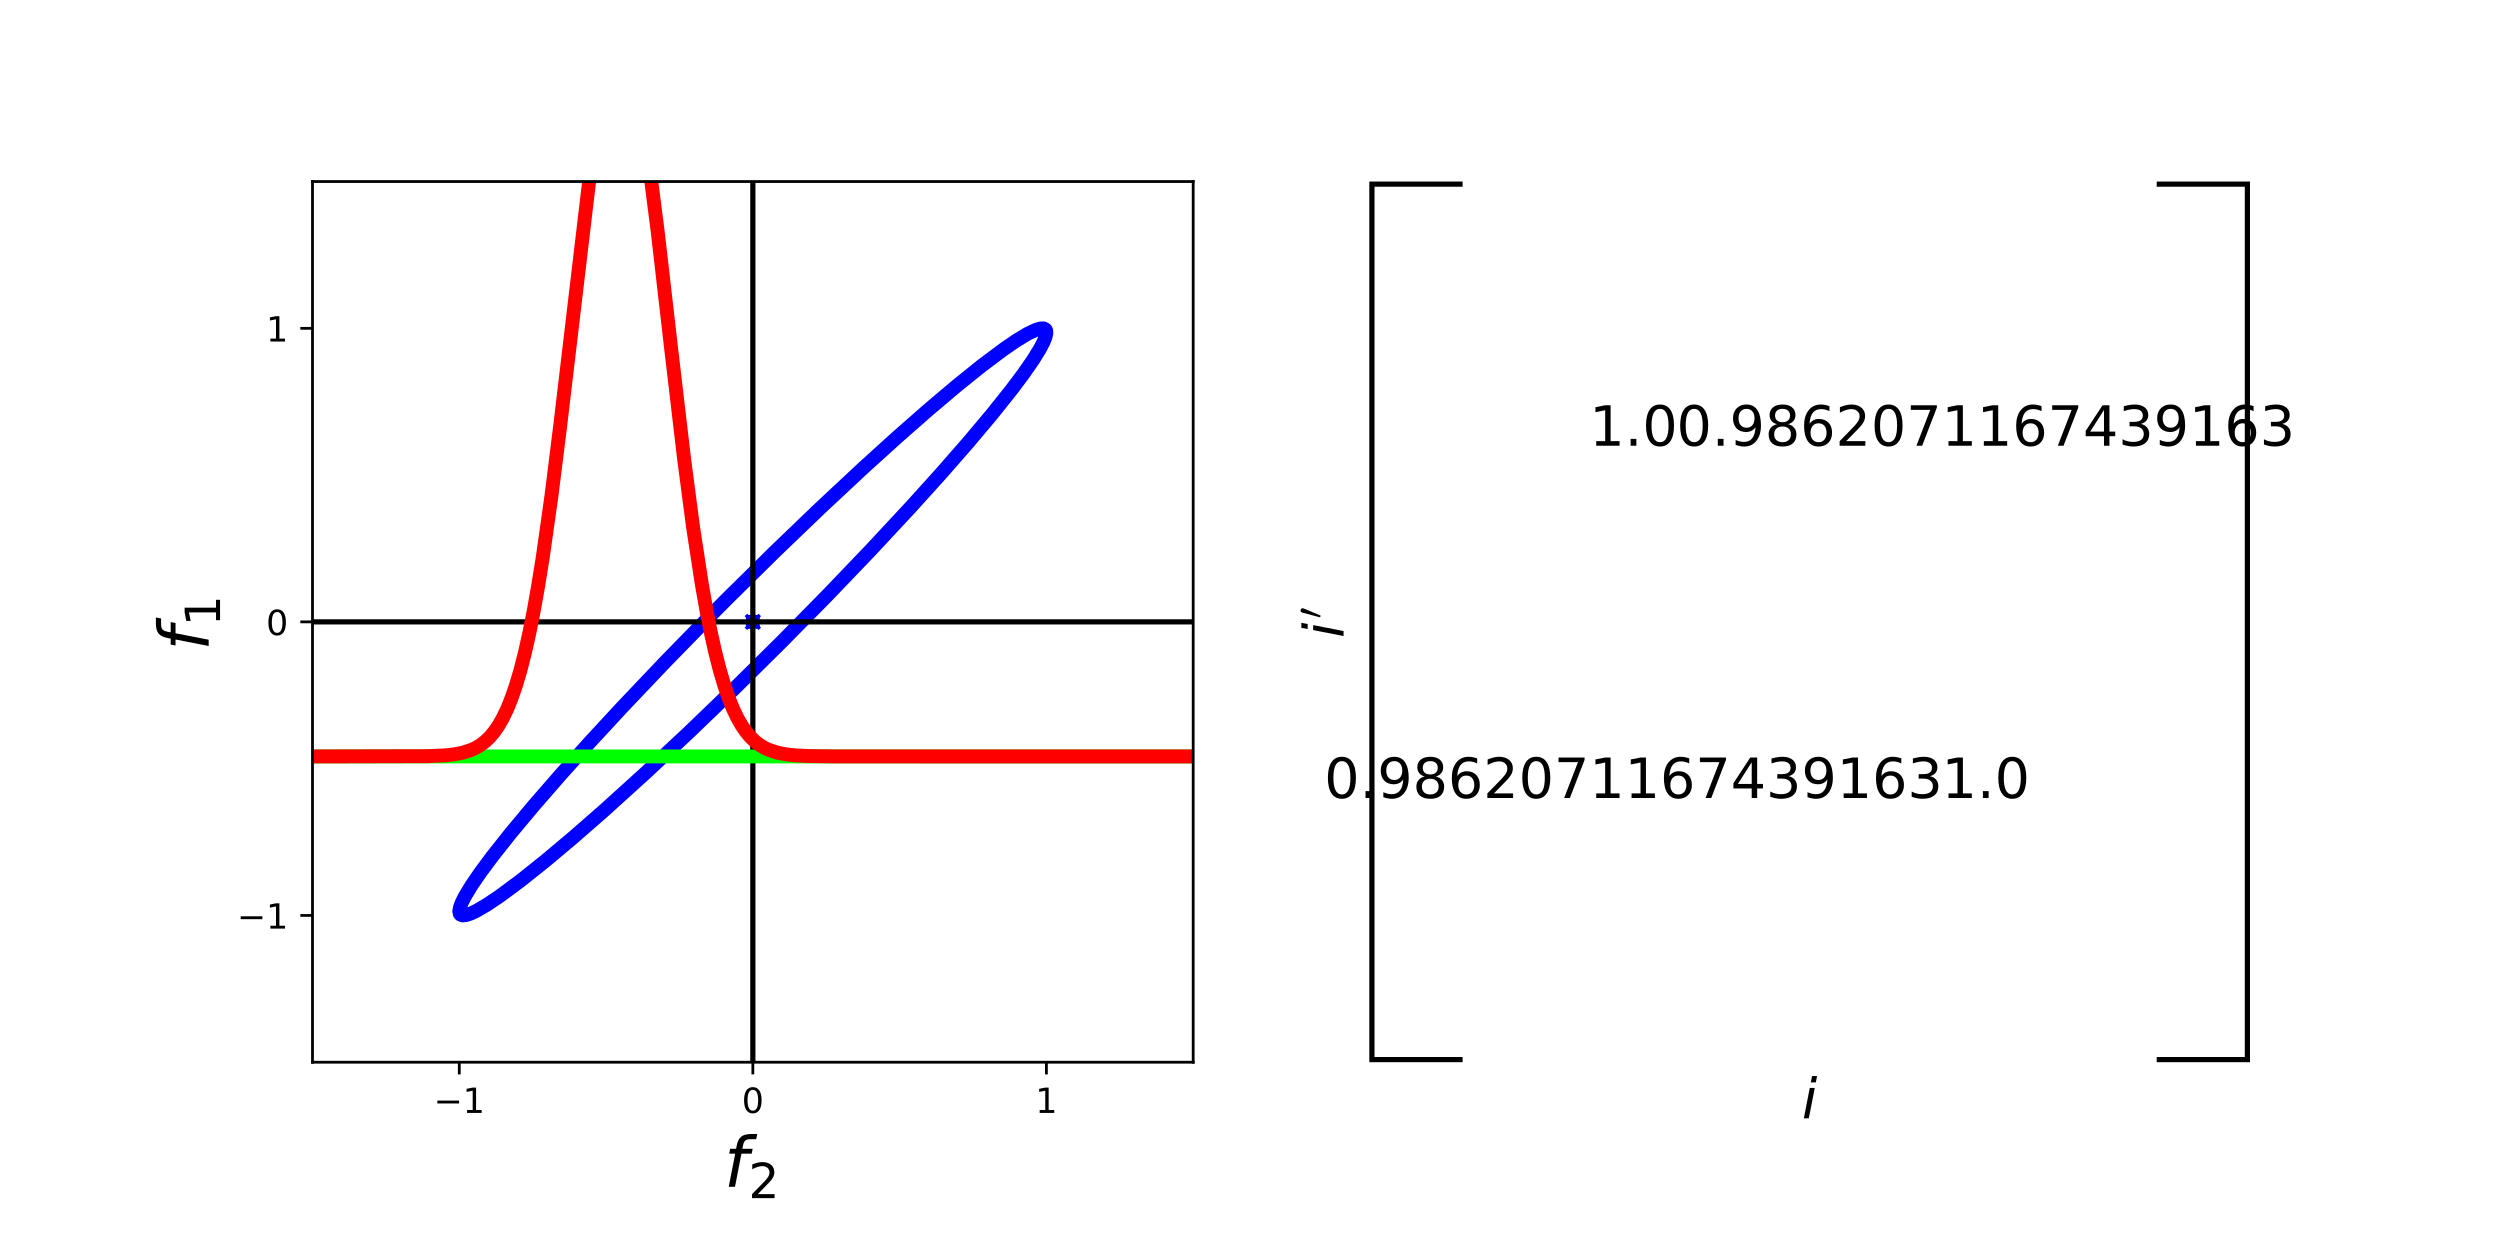
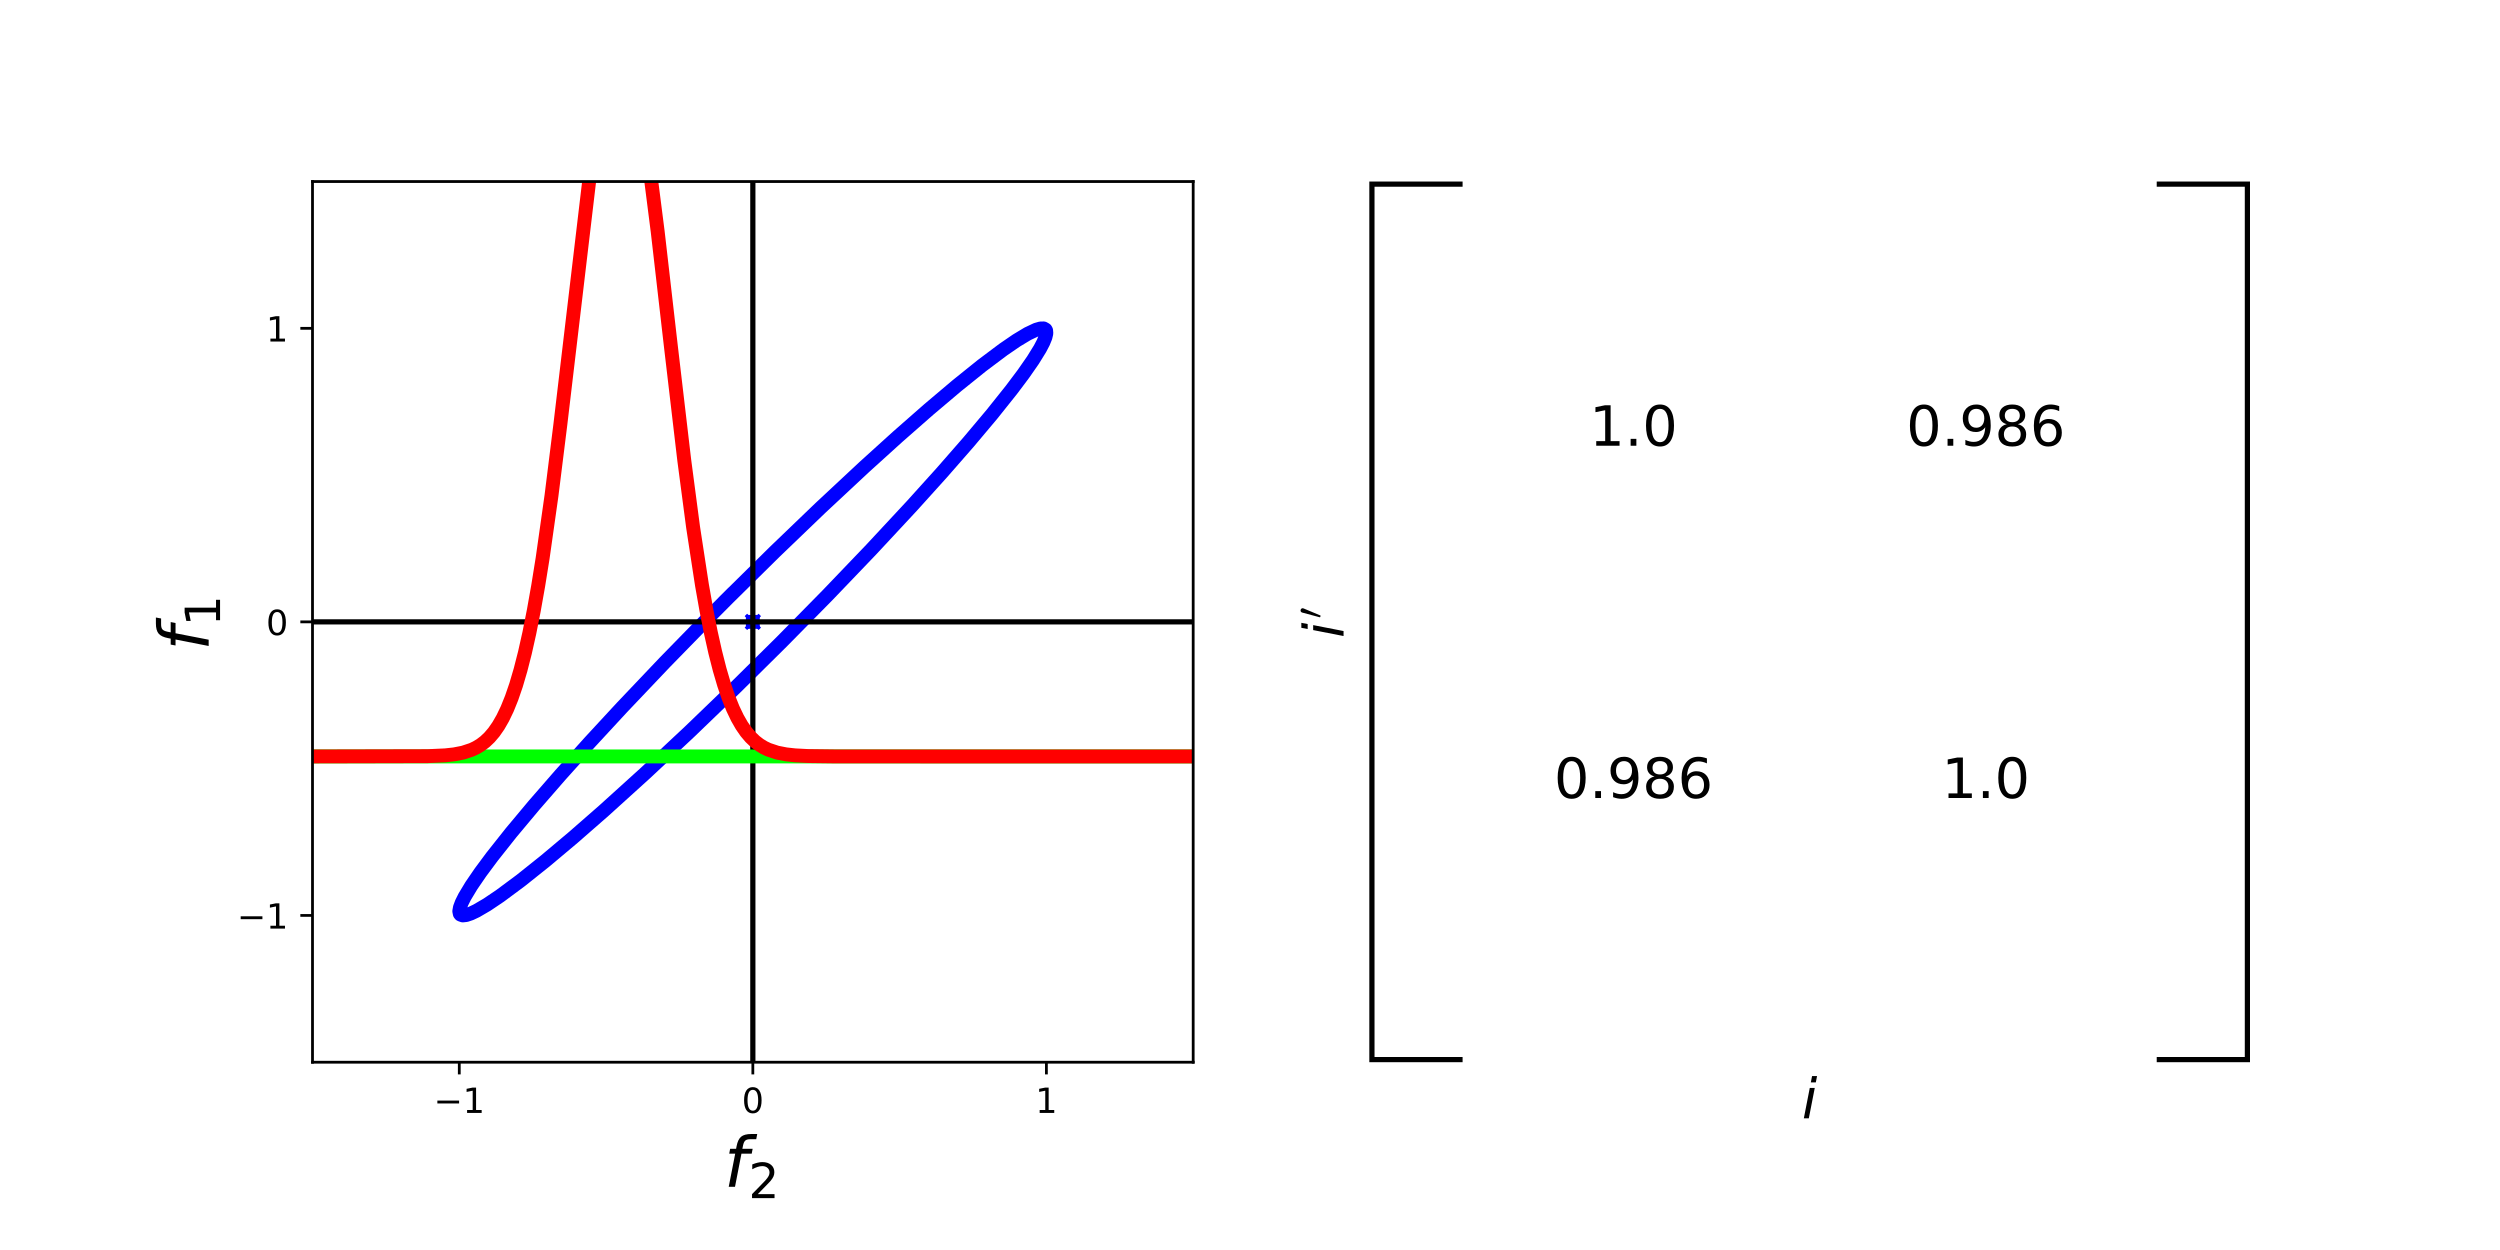
<svg xmlns="http://www.w3.org/2000/svg" xmlns:xlink="http://www.w3.org/1999/xlink" height="360pt" version="1.1" viewBox="0 0 720 360" width="720pt">
  <defs>
    <style type="text/css">
*{stroke-linecap:butt;stroke-linejoin:round;}
  </style>
  </defs>
  <g id="figure_1">
    <g id="patch_1">
      <path d="M 0 360  L 720 360  L 720 0  L 0 0  z " style="fill:none;" />
    </g>
    <g id="axes_1">
      <g id="patch_2">
        <path d="M 90 305.918  L 343.636 305.918  L 343.636 52.282  L 90 52.282  z " style="fill:none;" />
      </g>
      <g id="matplotlib.axis_1">
        <g id="xtick_1">
          <g id="line2d_1">
            <defs>
-               <path d="M 0 0  L 0 3.5  " id="m031c9f9ae8" style="stroke:#000000;stroke-width:0.8;" />
-             </defs>
-             <g>
-               <use style="stroke:#000000;stroke-width:0.8;" x="132.273" xlink:href="#m031c9f9ae8" y="305.918" />
+               <path d="M 0 0  L 0 3.5  " id="m296e9f0d2e" style="stroke:#000000;stroke-width:0.8;" />
+             </defs>
+             <g>
+               <use style="stroke:#000000;stroke-width:0.8;" x="132.273" xlink:href="#m296e9f0d2e" y="305.918" />
            </g>
          </g>
          <g id="text_1">
            <defs>
              <path d="M 10.594 35.5  L 73.188 35.5  L 73.188 27.203  L 10.594 27.203  z " id="DejaVuSans-2212" />
              <path d="M 12.406 8.297  L 28.516 8.297  L 28.516 63.922  L 10.984 60.406  L 10.984 69.391  L 28.422 72.906  L 38.281 72.906  L 38.281 8.297  L 54.391 8.297  L 54.391 0  L 12.406 0  z " id="DejaVuSans-31" />
            </defs>
            <g transform="translate(124.9016 320.5166)scale(0.1 -0.1)">
              <use xlink:href="#DejaVuSans-2212" />
              <use x="83.789" xlink:href="#DejaVuSans-31" />
            </g>
          </g>
        </g>
        <g id="xtick_2">
          <g id="line2d_2">
            <g>
-               <use style="stroke:#000000;stroke-width:0.8;" x="216.818" xlink:href="#m031c9f9ae8" y="305.918" />
+               <use style="stroke:#000000;stroke-width:0.8;" x="216.818" xlink:href="#m296e9f0d2e" y="305.918" />
            </g>
          </g>
          <g id="text_2">
            <defs>
              <path d="M 31.781 66.406  Q 24.172 66.406 20.328 58.906  Q 16.5 51.422 16.5 36.375  Q 16.5 21.391 20.328 13.891  Q 24.172 6.391 31.781 6.391  Q 39.453 6.391 43.281 13.891  Q 47.125 21.391 47.125 36.375  Q 47.125 51.422 43.281 58.906  Q 39.453 66.406 31.781 66.406  z M 31.781 74.219  Q 44.047 74.219 50.516 64.516  Q 56.984 54.828 56.984 36.375  Q 56.984 17.969 50.516 8.266  Q 44.047 -1.422 31.781 -1.422  Q 19.531 -1.422 13.062 8.266  Q 6.594 17.969 6.594 36.375  Q 6.594 54.828 13.062 64.516  Q 19.531 74.219 31.781 74.219  z " id="DejaVuSans-30" />
            </defs>
            <g transform="translate(213.6369 320.5166)scale(0.1 -0.1)">
              <use xlink:href="#DejaVuSans-30" />
            </g>
          </g>
        </g>
        <g id="xtick_3">
          <g id="line2d_3">
            <g>
-               <use style="stroke:#000000;stroke-width:0.8;" x="301.364" xlink:href="#m031c9f9ae8" y="305.918" />
+               <use style="stroke:#000000;stroke-width:0.8;" x="301.364" xlink:href="#m296e9f0d2e" y="305.918" />
            </g>
          </g>
          <g id="text_3">
            <g transform="translate(298.1824 320.5166)scale(0.1 -0.1)">
              <use xlink:href="#DejaVuSans-31" />
            </g>
          </g>
        </g>
        <g id="text_4">
          <defs>
            <path d="M 47.797 75.984  L 46.391 68.5  L 37.797 68.5  Q 32.906 68.5 30.688 66.578  Q 28.469 64.656 27.391 59.516  L 26.422 54.688  L 41.219 54.688  L 39.891 47.703  L 25.094 47.703  L 15.828 0  L 6.781 0  L 16.109 47.703  L 7.516 47.703  L 8.797 54.688  L 17.391 54.688  L 18.109 58.5  Q 19.969 68.172 24.625 72.078  Q 29.297 75.984 39.312 75.984  z " id="DejaVuSans-Oblique-66" />
            <path d="M 19.188 8.297  L 53.609 8.297  L 53.609 0  L 7.328 0  L 7.328 8.297  Q 12.938 14.109 22.625 23.891  Q 32.328 33.688 34.812 36.531  Q 39.547 41.844 41.422 45.531  Q 43.312 49.219 43.312 52.781  Q 43.312 58.594 39.234 62.25  Q 35.156 65.922 28.609 65.922  Q 23.969 65.922 18.812 64.312  Q 13.672 62.703 7.812 59.422  L 7.812 69.391  Q 13.766 71.781 18.938 73  Q 24.125 74.219 28.422 74.219  Q 39.75 74.219 46.484 68.547  Q 53.219 62.891 53.219 53.422  Q 53.219 48.922 51.531 44.891  Q 49.859 40.875 45.406 35.406  Q 44.188 33.984 37.641 27.219  Q 31.109 20.453 19.188 8.297  z " id="DejaVuSans-32" />
          </defs>
          <g transform="translate(208.5182 341.7932)scale(0.2 -0.2)">
            <use transform="translate(0 0.015625)" xlink:href="#DejaVuSans-Oblique-66" />
            <use transform="translate(35.20508 -16.39062)scale(0.7)" xlink:href="#DejaVuSans-32" />
          </g>
        </g>
      </g>
      <g id="matplotlib.axis_2">
        <g id="ytick_1">
          <g id="line2d_4">
            <defs>
-               <path d="M 0 0  L -3.5 0  " id="mc96647dd1d" style="stroke:#000000;stroke-width:0.8;" />
-             </defs>
-             <g>
-               <use style="stroke:#000000;stroke-width:0.8;" x="90" xlink:href="#mc96647dd1d" y="263.645" />
+               <path d="M 0 0  L -3.5 0  " id="mb82a71c276" style="stroke:#000000;stroke-width:0.8;" />
+             </defs>
+             <g>
+               <use style="stroke:#000000;stroke-width:0.8;" x="90" xlink:href="#mb82a71c276" y="263.645" />
            </g>
          </g>
          <g id="text_5">
            <g transform="translate(68.25781 267.4447)scale(0.1 -0.1)">
              <use xlink:href="#DejaVuSans-2212" />
              <use x="83.789" xlink:href="#DejaVuSans-31" />
            </g>
          </g>
        </g>
        <g id="ytick_2">
          <g id="line2d_5">
            <g>
-               <use style="stroke:#000000;stroke-width:0.8;" x="90" xlink:href="#mc96647dd1d" y="179.1" />
+               <use style="stroke:#000000;stroke-width:0.8;" x="90" xlink:href="#mb82a71c276" y="179.1" />
            </g>
          </g>
          <g id="text_6">
            <g transform="translate(76.6375 182.8992)scale(0.1 -0.1)">
              <use xlink:href="#DejaVuSans-30" />
            </g>
          </g>
        </g>
        <g id="ytick_3">
          <g id="line2d_6">
            <g>
-               <use style="stroke:#000000;stroke-width:0.8;" x="90" xlink:href="#mc96647dd1d" y="94.555" />
+               <use style="stroke:#000000;stroke-width:0.8;" x="90" xlink:href="#mb82a71c276" y="94.555" />
            </g>
          </g>
          <g id="text_7">
            <g transform="translate(76.6375 98.35376)scale(0.1 -0.1)">
              <use xlink:href="#DejaVuSans-31" />
            </g>
          </g>
        </g>
        <g id="text_8">
          <g transform="translate(60.09844 187.4)rotate(-90)scale(0.2 -0.2)">
            <use transform="translate(0 0.015625)" xlink:href="#DejaVuSans-Oblique-66" />
            <use transform="translate(35.20508 -16.39062)scale(0.7)" xlink:href="#DejaVuSans-31" />
          </g>
        </g>
      </g>
      <g id="line2d_7">
-         <path clip-path="url(#pfa32792e38)" d="M 209.797 172.079  L 223.13 158.92  L 236.306 146.264  L 248.998 134.424  L 258.589 125.739  L 267.515 117.903  L 275.634 111.043  L 282.816 105.267  L 288.946 100.667  L 292.794 98.033  L 295.962 96.126  L 298.419 94.964  L 299.652 94.607  L 300.555 94.587  L 301.124 94.905  L 301.283 95.189  L 301.348 96.009  L 301.075 97.16  L 300.467 98.638  L 299.525 100.436  L 297.496 103.719  L 294.744 107.678  L 291.292 112.277  L 285.659 119.333  L 278.928 127.341  L 271.208 136.174  L 262.622 145.69  L 250.88 158.316  L 238.291 171.458  L 225.168 184.79  L 211.838 197.981  L 198.631 210.702  L 185.877 222.637  L 173.892 233.49  L 165.059 241.21  L 157.051 247.94  L 149.995 253.574  L 144.003 258.022  L 140.266 260.536  L 137.215 262.319  L 135.576 263.095  L 134.262 263.535  L 133.276 263.639  L 132.623 263.406  L 132.422 263.164  L 132.273 262.427  L 132.461 261.359  L 132.986 259.962  L 133.845 258.243  L 135.751 255.076  L 138.385 251.228  L 141.721 246.733  L 147.212 239.804  L 153.811 231.908  L 161.413 223.171  L 169.898 213.732  L 179.131 203.741  L 191.498 190.72  L 204.494 177.41  L 209.797 172.079  L 209.797 172.079  " style="fill:none;stroke:#0000ff;stroke-linecap:square;stroke-width:4;" />
+         <path clip-path="url(#p9d05cc98fc)" d="M 209.797 172.079  L 223.13 158.92  L 236.306 146.264  L 248.998 134.424  L 258.589 125.739  L 267.515 117.903  L 275.634 111.043  L 282.816 105.267  L 288.946 100.667  L 292.794 98.033  L 295.962 96.126  L 298.419 94.964  L 299.652 94.607  L 300.555 94.587  L 301.124 94.905  L 301.283 95.189  L 301.348 96.009  L 301.075 97.16  L 300.467 98.638  L 299.525 100.436  L 297.496 103.719  L 294.744 107.678  L 291.292 112.277  L 285.659 119.333  L 278.928 127.341  L 271.208 136.174  L 262.622 145.69  L 250.88 158.316  L 238.291 171.458  L 225.168 184.79  L 211.838 197.981  L 198.631 210.702  L 185.877 222.637  L 173.892 233.49  L 165.059 241.21  L 157.051 247.94  L 149.995 253.574  L 144.003 258.022  L 140.266 260.536  L 137.215 262.319  L 135.576 263.095  L 134.262 263.535  L 133.276 263.639  L 132.623 263.406  L 132.422 263.164  L 132.273 262.427  L 132.461 261.359  L 132.986 259.962  L 133.845 258.243  L 135.751 255.076  L 138.385 251.228  L 141.721 246.733  L 147.212 239.804  L 153.811 231.908  L 161.413 223.171  L 169.898 213.732  L 179.131 203.741  L 191.498 190.72  L 204.494 177.41  L 209.797 172.079  L 209.797 172.079  " style="fill:none;stroke:#0000ff;stroke-linecap:square;stroke-width:4;" />
      </g>
      <g id="line2d_8">
-         <path clip-path="url(#pfa32792e38)" d="M 216.818 179.1  " style="fill:none;stroke:#0000ff;stroke-linecap:square;stroke-width:4;" />
+         <path clip-path="url(#p9d05cc98fc)" d="M 216.818 179.1  " style="fill:none;stroke:#0000ff;stroke-linecap:square;stroke-width:4;" />
        <defs>
-           <path d="M -2 2  L 2 -2  M -2 -2  L 2 2  " id="m8da731df59" style="stroke:#0000ff;" />
+           <path d="M -2 2  L 2 -2  M -2 -2  L 2 2  " id="mded49061a3" style="stroke:#0000ff;" />
        </defs>
-         <g clip-path="url(#pfa32792e38)">
-           <use style="fill:#0000ff;stroke:#0000ff;" x="216.818" xlink:href="#m8da731df59" y="179.1" />
+         <g clip-path="url(#p9d05cc98fc)">
+           <use style="fill:#0000ff;stroke:#0000ff;" x="216.818" xlink:href="#mded49061a3" y="179.1" />
        </g>
      </g>
      <g id="line2d_9">
-         <path clip-path="url(#pfa32792e38)" d="M 90 179.1  L 343.636 179.1  " style="fill:none;stroke:#000000;stroke-linecap:square;stroke-width:1.5;" />
+         <path clip-path="url(#p9d05cc98fc)" d="M 90 179.1  L 343.636 179.1  " style="fill:none;stroke:#000000;stroke-linecap:square;stroke-width:1.5;" />
      </g>
      <g id="line2d_10">
-         <path clip-path="url(#pfa32792e38)" d="M 216.818 305.918  L 216.818 52.282  " style="fill:none;stroke:#000000;stroke-linecap:square;stroke-width:1.5;" />
+         <path clip-path="url(#p9d05cc98fc)" d="M 216.818 305.918  L 216.818 52.282  " style="fill:none;stroke:#000000;stroke-linecap:square;stroke-width:1.5;" />
      </g>
      <g id="line2d_11">
-         <path clip-path="url(#pfa32792e38)" d="M 90 217.854  L 343.636 217.854  " style="fill:none;stroke:#00ff00;stroke-linecap:square;stroke-width:4;" />
+         <path clip-path="url(#p9d05cc98fc)" d="M 90 217.854  L 343.636 217.854  " style="fill:none;stroke:#00ff00;stroke-linecap:square;stroke-width:4;" />
      </g>
      <g id="line2d_12">
-         <path clip-path="url(#pfa32792e38)" d="M 90 217.854  L 123.138 217.775  L 128.237 217.54  L 130.786 217.259  L 133.335 216.764  L 135.884 215.922  L 137.159 215.314  L 138.433 214.541  L 139.708 213.569  L 140.982 212.358  L 142.257 210.862  L 143.531 209.033  L 144.806 206.818  L 146.08 204.159  L 147.355 201.001  L 148.63 197.287  L 149.904 192.96  L 151.179 187.972  L 152.453 182.282  L 153.728 175.857  L 155.002 168.682  L 156.277 160.756  L 158.826 142.759  L 161.375 122.313  L 170.297 46.958  L 171.571 38.217  L 172.846 30.587  L 174.121 24.247  L 175.395 19.346  L 176.67 16.002  L 177.944 14.297  L 179.219 14.274  L 180.493 15.933  L 181.768 19.233  L 183.042 24.093  L 184.317 30.396  L 185.592 37.992  L 186.866 46.706  L 189.415 66.697  L 193.239 99.96  L 197.063 132.518  L 199.612 151.854  L 202.161 168.475  L 203.435 175.671  L 204.71 182.116  L 205.984 187.826  L 207.259 192.832  L 208.534 197.176  L 209.808 200.907  L 211.083 204.08  L 212.357 206.751  L 213.632 208.978  L 214.906 210.817  L 216.181 212.321  L 217.455 213.539  L 218.73 214.517  L 220.005 215.295  L 221.279 215.907  L 223.828 216.755  L 226.377 217.254  L 228.926 217.537  L 232.75 217.74  L 240.397 217.842  L 279.909 217.854  L 343.636 217.854  L 343.636 217.854  " style="fill:none;stroke:#ff0000;stroke-linecap:square;stroke-width:4;" />
+         <path clip-path="url(#p9d05cc98fc)" d="M 90 217.854  L 123.138 217.775  L 128.237 217.54  L 130.786 217.259  L 133.335 216.764  L 135.884 215.922  L 137.159 215.314  L 138.433 214.541  L 139.708 213.569  L 140.982 212.358  L 142.257 210.862  L 143.531 209.033  L 144.806 206.818  L 146.08 204.159  L 147.355 201.001  L 148.63 197.287  L 149.904 192.96  L 151.179 187.972  L 152.453 182.282  L 153.728 175.857  L 155.002 168.682  L 156.277 160.756  L 158.826 142.759  L 161.375 122.313  L 170.297 46.958  L 171.571 38.217  L 172.846 30.587  L 174.121 24.247  L 175.395 19.346  L 176.67 16.002  L 177.944 14.297  L 179.219 14.274  L 180.493 15.933  L 181.768 19.233  L 183.042 24.093  L 184.317 30.396  L 185.592 37.992  L 186.866 46.706  L 189.415 66.697  L 193.239 99.96  L 197.063 132.518  L 199.612 151.854  L 202.161 168.475  L 203.435 175.671  L 204.71 182.116  L 205.984 187.826  L 207.259 192.832  L 208.534 197.176  L 209.808 200.907  L 211.083 204.08  L 212.357 206.751  L 213.632 208.978  L 214.906 210.817  L 216.181 212.321  L 217.455 213.539  L 218.73 214.517  L 220.005 215.295  L 221.279 215.907  L 223.828 216.755  L 226.377 217.254  L 228.926 217.537  L 232.75 217.74  L 240.397 217.842  L 279.909 217.854  L 343.636 217.854  L 343.636 217.854  " style="fill:none;stroke:#ff0000;stroke-linecap:square;stroke-width:4;" />
      </g>
      <g id="patch_3">
        <path d="M 90 305.918  L 90 52.282  " style="fill:none;stroke:#000000;stroke-linecap:square;stroke-linejoin:miter;stroke-width:0.8;" />
      </g>
      <g id="patch_4">
        <path d="M 343.636 305.918  L 343.636 52.282  " style="fill:none;stroke:#000000;stroke-linecap:square;stroke-linejoin:miter;stroke-width:0.8;" />
      </g>
      <g id="patch_5">
        <path d="M 90 305.918  L 343.636 305.918  " style="fill:none;stroke:#000000;stroke-linecap:square;stroke-linejoin:miter;stroke-width:0.8;" />
      </g>
      <g id="patch_6">
        <path d="M 90 52.282  L 343.636 52.282  " style="fill:none;stroke:#000000;stroke-linecap:square;stroke-linejoin:miter;stroke-width:0.8;" />
      </g>
    </g>
    <g id="axes_2">
      <g id="matplotlib.axis_3">
        <g id="text_9">
          <defs>
            <path d="M 18.312 75.984  L 27.297 75.984  L 25.094 64.594  L 16.109 64.594  z M 14.203 54.688  L 23.188 54.688  L 12.5 0  L 3.516 0  z " id="DejaVuSans-Oblique-69" />
          </defs>
          <g transform="translate(518.9418 322.0757)scale(0.16 -0.16)">
            <use transform="translate(0 0.015625)" xlink:href="#DejaVuSans-Oblique-69" />
          </g>
        </g>
      </g>
      <g id="matplotlib.axis_4">
        <g id="text_10">
          <defs>
            <path d="M 3.516 5.422  Q 2.875 5.609 2.875 6.391  L 15.094 51.812  Q 15.672 53.656 17.078 54.781  Q 18.5 55.906 20.312 55.906  Q 22.656 55.906 24.438 54.359  Q 26.219 52.828 26.219 50.484  Q 26.219 49.469 25.688 48.188  L 7.625 4.984  Q 7.281 4.297 6.688 4.297  Q 6.156 4.297 5 4.781  Q 3.859 5.281 3.516 5.422  z " id="Cmsy10-30" />
          </defs>
          <g transform="translate(387.0361 183.74)rotate(-90)scale(0.16 -0.16)">
            <use transform="translate(0 0.584375)" xlink:href="#DejaVuSans-Oblique-69" />
            <use transform="translate(35.23091 38.86563)scale(0.7)" xlink:href="#Cmsy10-30" />
          </g>
        </g>
      </g>
      <g id="line2d_13">
-         <path clip-path="url(#p3365c09944)" d="M 419.727 52.282  L 394.364 52.282  L 394.364 305.918  L 419.727 305.918  " style="fill:none;stroke:#000000;stroke-linecap:square;stroke-width:3;" />
+         <path clip-path="url(#pa4eee6e128)" d="M 419.727 52.282  L 394.364 52.282  L 394.364 305.918  L 419.727 305.918  " style="fill:none;stroke:#000000;stroke-linecap:square;stroke-width:3;" />
      </g>
      <g id="line2d_14">
-         <path clip-path="url(#p3365c09944)" d="M 622.636 52.282  L 648 52.282  L 648 305.918  L 622.636 305.918  " style="fill:none;stroke:#000000;stroke-linecap:square;stroke-width:3;" />
+         <path clip-path="url(#pa4eee6e128)" d="M 622.636 52.282  L 648 52.282  L 648 305.918  L 622.636 305.918  " style="fill:none;stroke:#000000;stroke-linecap:square;stroke-width:3;" />
      </g>
      <g id="text_11">
        <defs>
          <path d="M 10.688 12.406  L 21 12.406  L 21 0  L 10.688 0  z " id="DejaVuSans-2e" />
        </defs>
        <g transform="translate(457.732 128.3727)scale(0.16 -0.16)">
          <use xlink:href="#DejaVuSans-31" />
          <use x="63.623" xlink:href="#DejaVuSans-2e" />
          <use x="95.41" xlink:href="#DejaVuSans-30" />
        </g>
      </g>
      <g id="text_12">
        <defs>
          <path d="M 10.984 1.516  L 10.984 10.5  Q 14.703 8.734 18.5 7.812  Q 22.312 6.891 25.984 6.891  Q 35.75 6.891 40.891 13.453  Q 46.047 20.016 46.781 33.406  Q 43.953 29.203 39.594 26.953  Q 35.25 24.703 29.984 24.703  Q 19.047 24.703 12.672 31.312  Q 6.297 37.938 6.297 49.422  Q 6.297 60.641 12.938 67.422  Q 19.578 74.219 30.609 74.219  Q 43.266 74.219 49.922 64.516  Q 56.594 54.828 56.594 36.375  Q 56.594 19.141 48.406 8.859  Q 40.234 -1.422 26.422 -1.422  Q 22.703 -1.422 18.891 -0.688  Q 15.094 0.047 10.984 1.516  z M 30.609 32.422  Q 37.25 32.422 41.125 36.953  Q 45.016 41.5 45.016 49.422  Q 45.016 57.281 41.125 61.844  Q 37.25 66.406 30.609 66.406  Q 23.969 66.406 20.094 61.844  Q 16.219 57.281 16.219 49.422  Q 16.219 41.5 20.094 36.953  Q 23.969 32.422 30.609 32.422  z " id="DejaVuSans-39" />
          <path d="M 31.781 34.625  Q 24.75 34.625 20.719 30.859  Q 16.703 27.094 16.703 20.516  Q 16.703 13.922 20.719 10.156  Q 24.75 6.391 31.781 6.391  Q 38.812 6.391 42.859 10.172  Q 46.922 13.969 46.922 20.516  Q 46.922 27.094 42.891 30.859  Q 38.875 34.625 31.781 34.625  z M 21.922 38.812  Q 15.578 40.375 12.031 44.719  Q 8.5 49.078 8.5 55.328  Q 8.5 64.062 14.719 69.141  Q 20.953 74.219 31.781 74.219  Q 42.672 74.219 48.875 69.141  Q 55.078 64.062 55.078 55.328  Q 55.078 49.078 51.531 44.719  Q 48 40.375 41.703 38.812  Q 48.828 37.156 52.797 32.312  Q 56.781 27.484 56.781 20.516  Q 56.781 9.906 50.312 4.234  Q 43.844 -1.422 31.781 -1.422  Q 19.734 -1.422 13.25 4.234  Q 6.781 9.906 6.781 20.516  Q 6.781 27.484 10.781 32.312  Q 14.797 37.156 21.922 38.812  z M 18.312 54.391  Q 18.312 48.734 21.844 45.562  Q 25.391 42.391 31.781 42.391  Q 38.141 42.391 41.719 45.562  Q 45.312 48.734 45.312 54.391  Q 45.312 60.062 41.719 63.234  Q 38.141 66.406 31.781 66.406  Q 25.391 66.406 21.844 63.234  Q 18.312 60.062 18.312 54.391  z " id="DejaVuSans-38" />
          <path d="M 33.016 40.375  Q 26.375 40.375 22.484 35.828  Q 18.609 31.297 18.609 23.391  Q 18.609 15.531 22.484 10.953  Q 26.375 6.391 33.016 6.391  Q 39.656 6.391 43.531 10.953  Q 47.406 15.531 47.406 23.391  Q 47.406 31.297 43.531 35.828  Q 39.656 40.375 33.016 40.375  z M 52.594 71.297  L 52.594 62.312  Q 48.875 64.062 45.094 64.984  Q 41.312 65.922 37.594 65.922  Q 27.828 65.922 22.672 59.328  Q 17.531 52.734 16.797 39.406  Q 19.672 43.656 24.016 45.922  Q 28.375 48.188 33.594 48.188  Q 44.578 48.188 50.953 41.516  Q 57.328 34.859 57.328 23.391  Q 57.328 12.156 50.688 5.359  Q 44.047 -1.422 33.016 -1.422  Q 20.359 -1.422 13.672 8.266  Q 6.984 17.969 6.984 36.375  Q 6.984 53.656 15.188 63.938  Q 23.391 74.219 37.203 74.219  Q 40.922 74.219 44.703 73.484  Q 48.484 72.75 52.594 71.297  z " id="DejaVuSans-36" />
-           <path d="M 8.203 72.906  L 55.078 72.906  L 55.078 68.703  L 28.609 0  L 18.312 0  L 43.219 64.594  L 8.203 64.594  z " id="DejaVuSans-37" />
-           <path d="M 37.797 64.312  L 12.891 25.391  L 37.797 25.391  z M 35.203 72.906  L 47.609 72.906  L 47.609 25.391  L 58.016 25.391  L 58.016 17.188  L 47.609 17.188  L 47.609 0  L 37.797 0  L 37.797 17.188  L 4.891 17.188  L 4.891 26.703  z " id="DejaVuSans-34" />
-           <path d="M 40.578 39.312  Q 47.656 37.797 51.625 33  Q 55.609 28.219 55.609 21.188  Q 55.609 10.406 48.188 4.484  Q 40.766 -1.422 27.094 -1.422  Q 22.516 -1.422 17.656 -0.516  Q 12.797 0.391 7.625 2.203  L 7.625 11.719  Q 11.719 9.328 16.594 8.109  Q 21.484 6.891 26.812 6.891  Q 36.078 6.891 40.938 10.547  Q 45.797 14.203 45.797 21.188  Q 45.797 27.641 41.281 31.266  Q 36.766 34.906 28.719 34.906  L 20.219 34.906  L 20.219 43.016  L 29.109 43.016  Q 36.375 43.016 40.234 45.922  Q 44.094 48.828 44.094 54.297  Q 44.094 59.906 40.109 62.906  Q 36.141 65.922 28.719 65.922  Q 24.656 65.922 20.016 65.031  Q 15.375 64.156 9.812 62.312  L 9.812 71.094  Q 15.438 72.656 20.344 73.438  Q 25.25 74.219 29.594 74.219  Q 40.828 74.219 47.359 69.109  Q 53.906 64.016 53.906 55.328  Q 53.906 49.266 50.438 45.094  Q 46.969 40.922 40.578 39.312  z " id="DejaVuSans-33" />
        </defs>
-         <g transform="translate(482.8366 128.3727)scale(0.16 -0.16)">
+         <g transform="translate(549.0066 128.3727)scale(0.16 -0.16)">
          <use xlink:href="#DejaVuSans-30" />
          <use x="63.623" xlink:href="#DejaVuSans-2e" />
          <use x="95.41" xlink:href="#DejaVuSans-39" />
          <use x="159.033" xlink:href="#DejaVuSans-38" />
          <use x="222.656" xlink:href="#DejaVuSans-36" />
-           <use x="286.279" xlink:href="#DejaVuSans-32" />
-           <use x="349.902" xlink:href="#DejaVuSans-30" />
-           <use x="413.525" xlink:href="#DejaVuSans-37" />
-           <use x="477.148" xlink:href="#DejaVuSans-31" />
-           <use x="540.771" xlink:href="#DejaVuSans-31" />
-           <use x="604.395" xlink:href="#DejaVuSans-36" />
-           <use x="668.018" xlink:href="#DejaVuSans-37" />
-           <use x="731.641" xlink:href="#DejaVuSans-34" />
-           <use x="795.264" xlink:href="#DejaVuSans-33" />
-           <use x="858.887" xlink:href="#DejaVuSans-39" />
-           <use x="922.51" xlink:href="#DejaVuSans-31" />
-           <use x="986.133" xlink:href="#DejaVuSans-36" />
-           <use x="1049.756" xlink:href="#DejaVuSans-33" />
        </g>
      </g>
      <g id="text_13">
-         <g transform="translate(381.382 229.8273)scale(0.16 -0.16)">
+         <g transform="translate(447.552 229.8273)scale(0.16 -0.16)">
          <use xlink:href="#DejaVuSans-30" />
          <use x="63.623" xlink:href="#DejaVuSans-2e" />
          <use x="95.41" xlink:href="#DejaVuSans-39" />
          <use x="159.033" xlink:href="#DejaVuSans-38" />
          <use x="222.656" xlink:href="#DejaVuSans-36" />
-           <use x="286.279" xlink:href="#DejaVuSans-32" />
-           <use x="349.902" xlink:href="#DejaVuSans-30" />
-           <use x="413.525" xlink:href="#DejaVuSans-37" />
-           <use x="477.148" xlink:href="#DejaVuSans-31" />
-           <use x="540.771" xlink:href="#DejaVuSans-31" />
-           <use x="604.395" xlink:href="#DejaVuSans-36" />
-           <use x="668.018" xlink:href="#DejaVuSans-37" />
-           <use x="731.641" xlink:href="#DejaVuSans-34" />
-           <use x="795.264" xlink:href="#DejaVuSans-33" />
-           <use x="858.887" xlink:href="#DejaVuSans-39" />
-           <use x="922.51" xlink:href="#DejaVuSans-31" />
-           <use x="986.133" xlink:href="#DejaVuSans-36" />
-           <use x="1049.756" xlink:href="#DejaVuSans-33" />
        </g>
      </g>
      <g id="text_14">
        <g transform="translate(559.1866 229.8273)scale(0.16 -0.16)">
          <use xlink:href="#DejaVuSans-31" />
          <use x="63.623" xlink:href="#DejaVuSans-2e" />
          <use x="95.41" xlink:href="#DejaVuSans-30" />
        </g>
      </g>
    </g>
  </g>
  <defs>
-     <clipPath id="pfa32792e38">
+     <clipPath id="p9d05cc98fc">
      <rect height="253.636" width="253.636" x="90" y="52.282" />
    </clipPath>
-     <clipPath id="p3365c09944">
+     <clipPath id="pa4eee6e128">
      <rect height="253.636" width="253.636" x="394.364" y="52.282" />
    </clipPath>
  </defs>
</svg>
